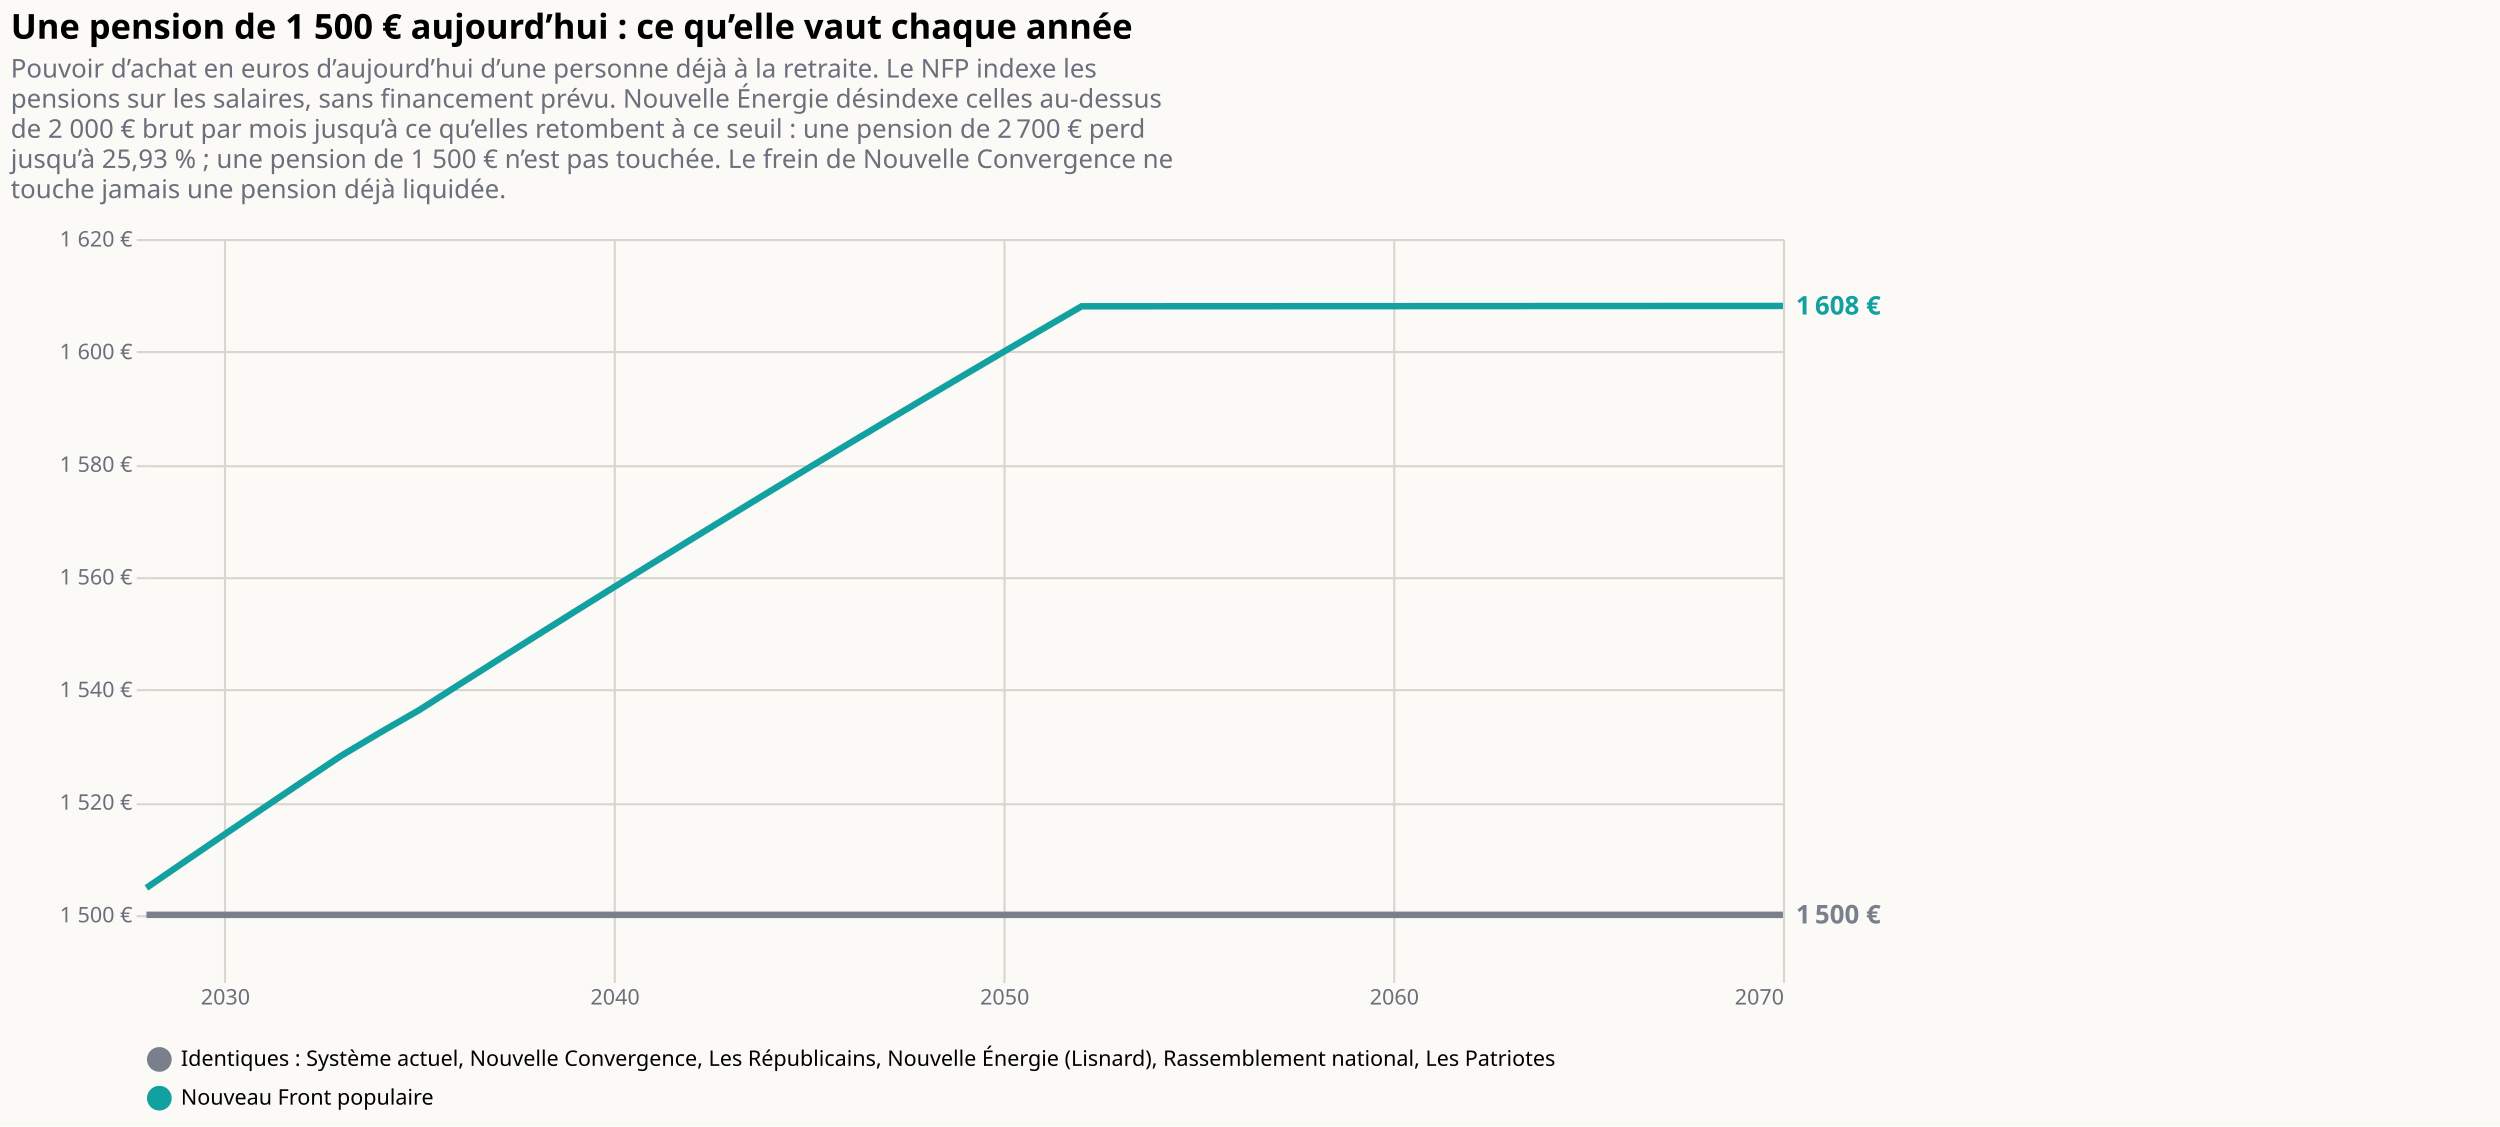
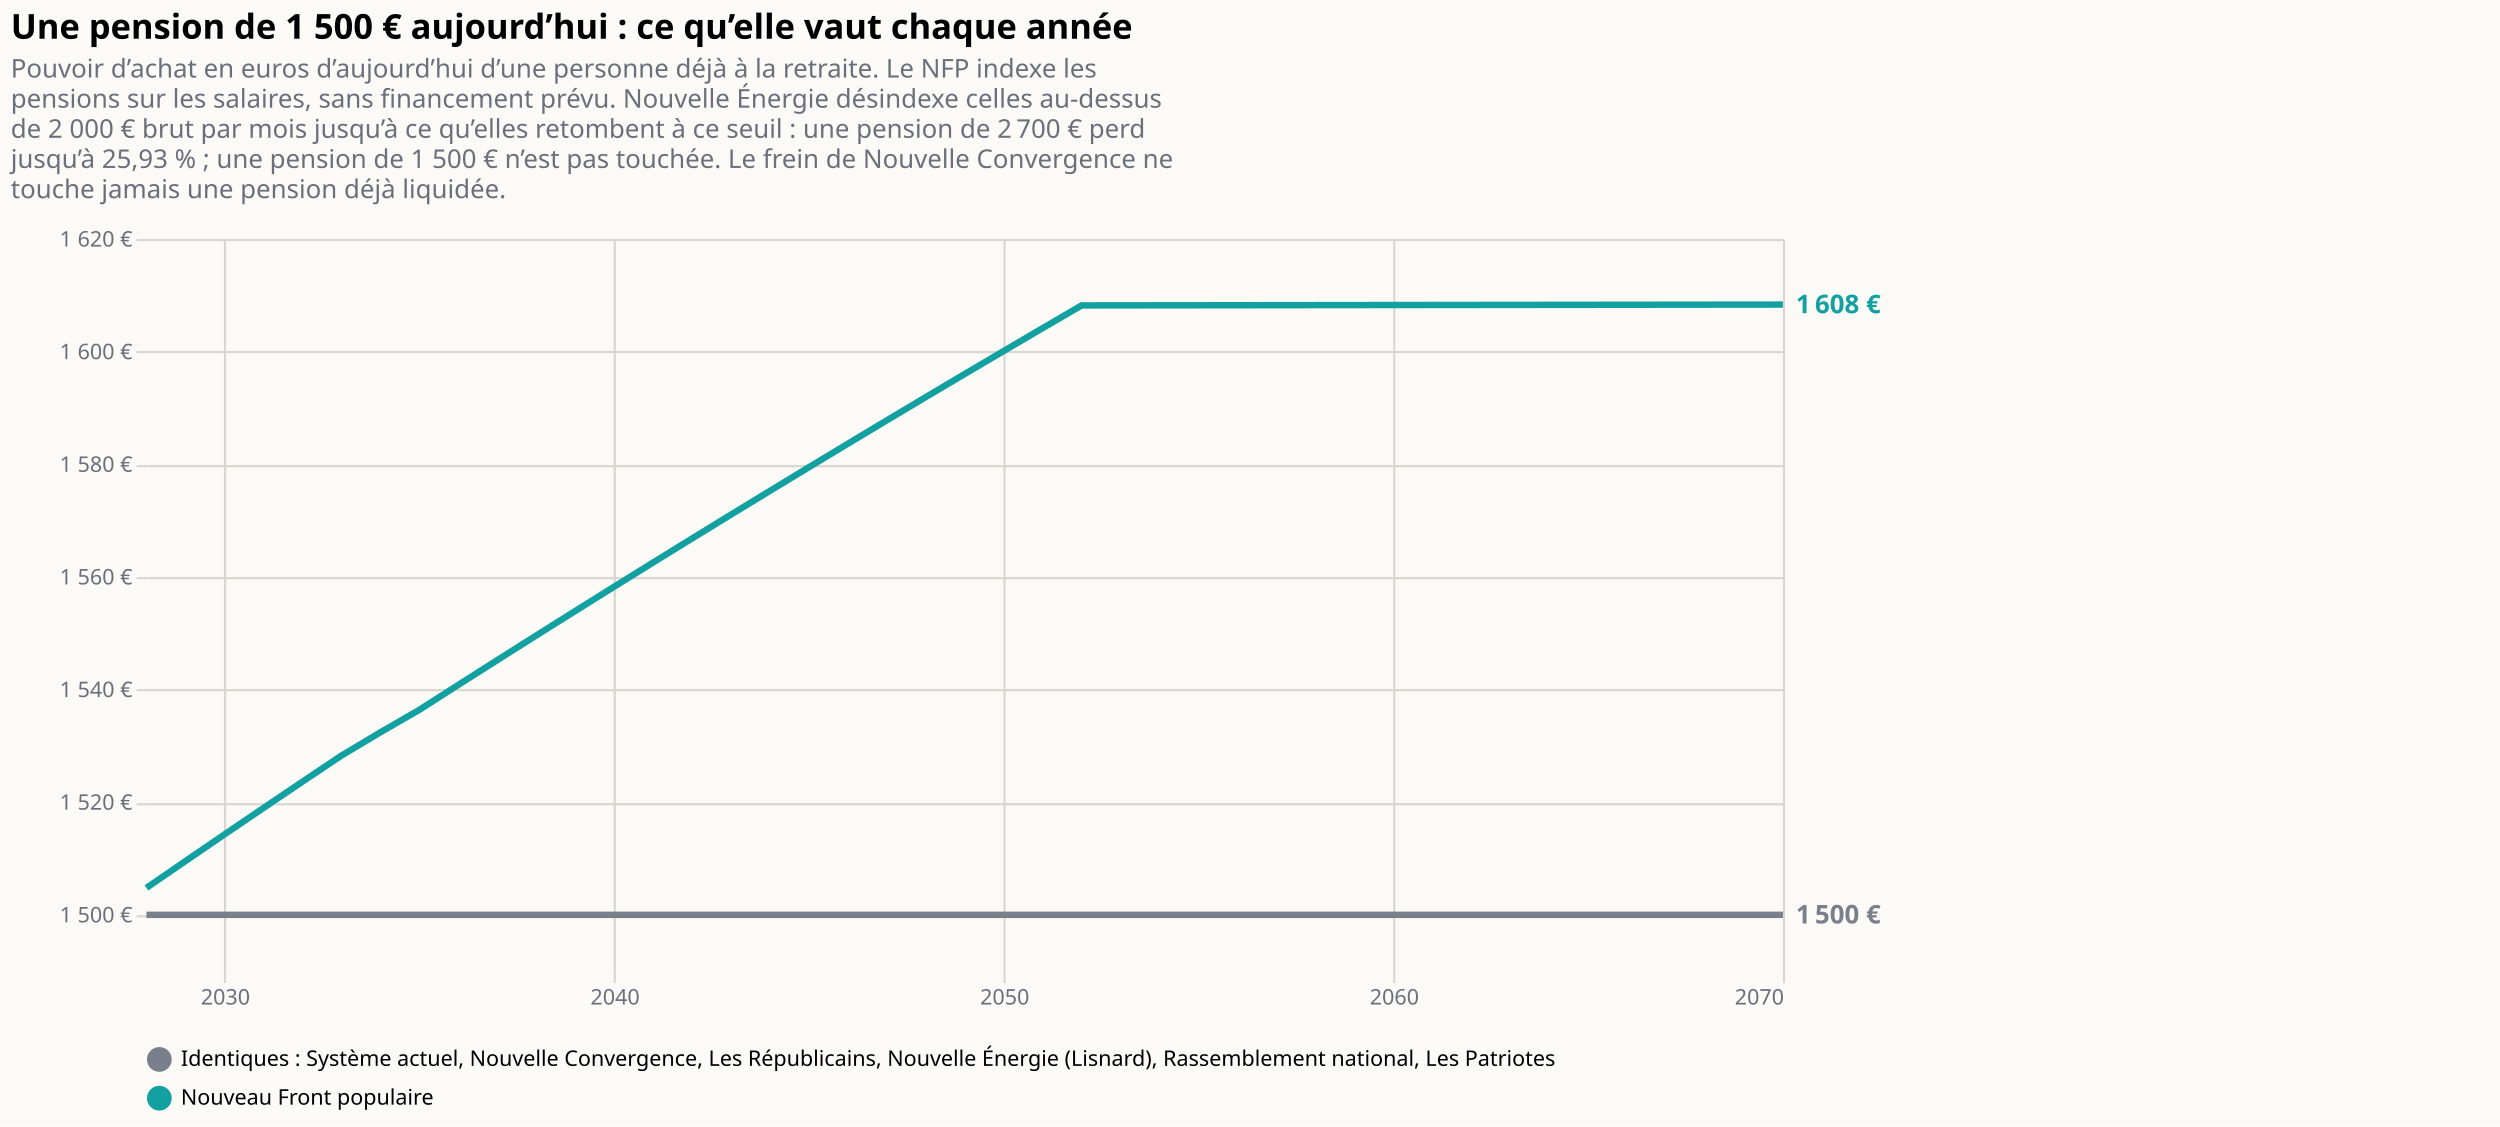
<svg xmlns="http://www.w3.org/2000/svg" version="1.1" class="marks" width="1161" height="523" viewBox="0 0 1161 523">
  <rect width="1161" height="523" fill="#fbfaf7" />
  <g fill="none" stroke-miterlimit="4" transform="translate(68,111)">
    <g class="mark-group role-frame root" role="graphics-object" aria-roledescription="group mark container">
      <g transform="translate(0,0)">
        <path class="background" aria-hidden="true" d="M0,0h760v340h-760Z" />
        <g>
          <g class="mark-group role-axis" aria-hidden="true">
            <g transform="translate(0.5,340.5)">
              <path class="background" aria-hidden="true" d="M0,0h0v0h0Z" pointer-events="none" />
              <g>
                <g class="mark-rule role-axis-grid" pointer-events="none">
                  <line transform="translate(36,-340)" x2="0" y2="340" stroke="#d9d6cf" stroke-width="1" opacity="1" />
                  <line transform="translate(217,-340)" x2="0" y2="340" stroke="#d9d6cf" stroke-width="1" opacity="1" />
                  <line transform="translate(398,-340)" x2="0" y2="340" stroke="#d9d6cf" stroke-width="1" opacity="1" />
                  <line transform="translate(579,-340)" x2="0" y2="340" stroke="#d9d6cf" stroke-width="1" opacity="1" />
                  <line transform="translate(760,-340)" x2="0" y2="340" stroke="#d9d6cf" stroke-width="1" opacity="1" />
                </g>
              </g>
              <path class="foreground" aria-hidden="true" d="" pointer-events="none" display="none" />
            </g>
          </g>
          <g class="mark-group role-axis" aria-hidden="true">
            <g transform="translate(0.5,0.5)">
              <path class="background" aria-hidden="true" d="M0,0h0v0h0Z" pointer-events="none" />
              <g>
                <g class="mark-rule role-axis-grid" pointer-events="none">
                  <line transform="translate(0,314)" x2="760" y2="0" stroke="#d9d6cf" stroke-width="1" opacity="1" />
                  <line transform="translate(0,262)" x2="760" y2="0" stroke="#d9d6cf" stroke-width="1" opacity="1" />
                  <line transform="translate(0,209)" x2="760" y2="0" stroke="#d9d6cf" stroke-width="1" opacity="1" />
                  <line transform="translate(0,157)" x2="760" y2="0" stroke="#d9d6cf" stroke-width="1" opacity="1" />
                  <line transform="translate(0,105)" x2="760" y2="0" stroke="#d9d6cf" stroke-width="1" opacity="1" />
                  <line transform="translate(0,52)" x2="760" y2="0" stroke="#d9d6cf" stroke-width="1" opacity="1" />
                  <line transform="translate(0,0)" x2="760" y2="0" stroke="#d9d6cf" stroke-width="1" opacity="1" />
                </g>
              </g>
              <path class="foreground" aria-hidden="true" d="" pointer-events="none" display="none" />
            </g>
          </g>
          <g class="mark-group role-axis" role="graphics-symbol" aria-roledescription="axis" aria-label="X-axis for a linear scale with values from 2028 to 2070">
            <g transform="translate(0.5,340.5)">
              <path class="background" aria-hidden="true" d="M0,0h0v0h0Z" pointer-events="none" />
              <g>
                <g class="mark-rule role-axis-tick" pointer-events="none">
                  <line transform="translate(36,0)" x2="0" y2="5" stroke="#d9d6cf" stroke-width="1" opacity="1" />
                  <line transform="translate(217,0)" x2="0" y2="5" stroke="#d9d6cf" stroke-width="1" opacity="1" />
                  <line transform="translate(398,0)" x2="0" y2="5" stroke="#d9d6cf" stroke-width="1" opacity="1" />
                  <line transform="translate(579,0)" x2="0" y2="5" stroke="#d9d6cf" stroke-width="1" opacity="1" />
                  <line transform="translate(760,0)" x2="0" y2="5" stroke="#d9d6cf" stroke-width="1" opacity="1" />
                </g>
                <g class="mark-text role-axis-label" pointer-events="none">
                  <text text-anchor="middle" transform="translate(36.19048,15)" font-family="system-ui, sans-serif" font-size="10px" fill="#6b6f7b" opacity="1">2030</text>
                  <text text-anchor="middle" transform="translate(217.1429,15)" font-family="system-ui, sans-serif" font-size="10px" fill="#6b6f7b" opacity="1">2040</text>
                  <text text-anchor="middle" transform="translate(398.0952,15)" font-family="system-ui, sans-serif" font-size="10px" fill="#6b6f7b" opacity="1">2050</text>
                  <text text-anchor="middle" transform="translate(579.0476,15)" font-family="system-ui, sans-serif" font-size="10px" fill="#6b6f7b" opacity="1">2060</text>
                  <text text-anchor="end" transform="translate(760,15)" font-family="system-ui, sans-serif" font-size="10px" fill="#6b6f7b" opacity="1">2070</text>
                </g>
              </g>
              <path class="foreground" aria-hidden="true" d="" pointer-events="none" display="none" />
            </g>
          </g>
          <g class="mark-group role-axis" role="graphics-symbol" aria-roledescription="axis" aria-label="Y-axis for a linear scale with values from 1,490 to 1,620">
            <g transform="translate(0.5,0.5)">
              <path class="background" aria-hidden="true" d="M0,0h0v0h0Z" pointer-events="none" />
              <g>
                <g class="mark-rule role-axis-tick" pointer-events="none">
                  <line transform="translate(0,314)" x2="-5" y2="0" stroke="#d9d6cf" stroke-width="1" opacity="1" />
                  <line transform="translate(0,262)" x2="-5" y2="0" stroke="#d9d6cf" stroke-width="1" opacity="1" />
                  <line transform="translate(0,209)" x2="-5" y2="0" stroke="#d9d6cf" stroke-width="1" opacity="1" />
                  <line transform="translate(0,157)" x2="-5" y2="0" stroke="#d9d6cf" stroke-width="1" opacity="1" />
                  <line transform="translate(0,105)" x2="-5" y2="0" stroke="#d9d6cf" stroke-width="1" opacity="1" />
                  <line transform="translate(0,52)" x2="-5" y2="0" stroke="#d9d6cf" stroke-width="1" opacity="1" />
                  <line transform="translate(0,0)" x2="-5" y2="0" stroke="#d9d6cf" stroke-width="1" opacity="1" />
                </g>
                <g class="mark-text role-axis-label" pointer-events="none">
                  <text text-anchor="end" transform="translate(-7,316.8462)" font-family="system-ui, sans-serif" font-size="10px" fill="#6b6f7b" opacity="1">1 500 €</text>
                  <text text-anchor="end" transform="translate(-7,264.5385)" font-family="system-ui, sans-serif" font-size="10px" fill="#6b6f7b" opacity="1">1 520 €</text>
                  <text text-anchor="end" transform="translate(-7,212.2308)" font-family="system-ui, sans-serif" font-size="10px" fill="#6b6f7b" opacity="1">1 540 €</text>
                  <text text-anchor="end" transform="translate(-7,159.9231)" font-family="system-ui, sans-serif" font-size="10px" fill="#6b6f7b" opacity="1">1 560 €</text>
                  <text text-anchor="end" transform="translate(-7,107.6154)" font-family="system-ui, sans-serif" font-size="10px" fill="#6b6f7b" opacity="1">1 580 €</text>
                  <text text-anchor="end" transform="translate(-7,55.30769)" font-family="system-ui, sans-serif" font-size="10px" fill="#6b6f7b" opacity="1">1 600 €</text>
                  <text text-anchor="end" transform="translate(-7,3)" font-family="system-ui, sans-serif" font-size="10px" fill="#6b6f7b" opacity="1">1 620 €</text>
                </g>
              </g>
              <path class="foreground" aria-hidden="true" d="" pointer-events="none" display="none" />
            </g>
          </g>
          <g class="mark-group role-scope layer_0_pathgroup" role="graphics-object" aria-roledescription="group mark container">
            <g transform="translate(0,0)">
              <path class="background" aria-hidden="true" d="M0,0h760v340h-760Z" />
              <g>
                <g class="mark-line role-mark layer_0_marks" role="graphics-object" aria-roledescription="line mark container">
                  <path aria-label="annee: 2028; valeur: 1500; programme: Identiques : Système actuel, Nouvelle Convergence, Les Républicains, Nouvelle Énergie (Lisnard), Rassemblement national, Les Patriotes" role="graphics-symbol" aria-roledescription="line mark" d="M0,313.846L18.095,313.846L36.19,313.846L54.286,313.846L72.381,313.846L90.476,313.846L108.571,313.846L126.667,313.846L144.762,313.846L162.857,313.846L180.952,313.846L199.048,313.846L217.143,313.846L235.238,313.846L253.333,313.846L271.429,313.846L289.524,313.846L307.619,313.846L325.714,313.846L343.81,313.846L361.905,313.846L380,313.846L398.095,313.846L416.19,313.846L434.286,313.846L452.381,313.846L470.476,313.846L488.571,313.846L506.667,313.846L524.762,313.846L542.857,313.846L560.952,313.846L579.048,313.846L597.143,313.846L615.238,313.846L633.333,313.846L651.429,313.846L669.524,313.846L687.619,313.846L705.714,313.846L723.81,313.846L741.905,313.846L760,313.846" stroke="#7a7f8c" stroke-width="3" />
                </g>
              </g>
              <path class="foreground" aria-hidden="true" d="" display="none" />
            </g>
            <g transform="translate(0,0)">
              <path class="background" aria-hidden="true" d="M0,0h760v340h-760Z" />
              <g>
                <g class="mark-line role-mark layer_0_marks" role="graphics-object" aria-roledescription="line mark container">
-                   <path aria-label="annee: 2028; valeur: 1504.784689; programme: Nouveau Front populaire" role="graphics-symbol" aria-roledescription="line mark" d="M0,301.332L18.095,288.898L36.19,276.543L54.286,264.265L72.381,252.065L90.476,239.942L108.571,229.158L126.667,218.754L144.762,207.196L162.857,195.707L180.952,184.289L199.048,172.94L217.143,161.66L235.238,150.439L253.333,139.285L271.429,128.196L289.524,117.172L307.619,106.214L325.714,95.319L343.81,84.487L361.905,73.719L380,63.013L398.095,52.369L416.19,41.779L434.286,31.249L452.381,31.239L470.476,31.229L488.571,31.22L506.667,31.21L524.762,31.2L542.857,31.19L560.952,31.18L579.048,31.171L597.143,31.161L615.238,31.151L633.333,31.142L651.429,31.132L669.524,31.122L687.619,31.113L705.714,31.103L723.81,31.094L741.905,31.084L760,31.075" stroke="#12a0a0" stroke-width="3" />
+                   <path aria-label="annee: 2028; valeur: 1504.784689; programme: Nouveau Front populaire" role="graphics-symbol" aria-roledescription="line mark" d="M0,301.332L18.095,288.898L36.19,276.543L54.286,264.265L72.381,252.065L90.476,239.942L108.571,229.126L126.667,218.68L144.762,207.106L162.857,195.602L180.952,184.167L199.048,172.8L217.143,161.5L235.238,150.268L253.333,139.102L271.429,128.002L289.524,116.967L307.619,105.997L325.714,95.075L343.81,84.216L361.905,73.418L380,62.681L398.095,52.006L416.19,41.39L434.286,30.834L452.381,30.812L470.476,30.789L488.571,30.767L506.667,30.745L524.762,30.724L542.857,30.702L560.952,30.68L579.048,30.659L597.143,30.638L615.238,30.616L633.333,30.595L651.429,30.574L669.524,30.554L687.619,30.533L705.714,30.512L723.81,30.492L741.905,30.471L760,30.451" stroke="#12a0a0" stroke-width="3" />
                </g>
              </g>
              <path class="foreground" aria-hidden="true" d="" display="none" />
            </g>
          </g>
          <g class="mark-text role-mark layer_1_marks" role="graphics-object" aria-roledescription="text mark container">
            <text aria-label="annee: 2070; valeur: 1500; programme: Identiques : Système actuel, Nouvelle Convergence, Les Républicains, Nouvelle Énergie (Lisnard), Rassemblement national, Les Patriotes; etiquette: 1 500 €" role="graphics-symbol" aria-roledescription="text mark" text-anchor="start" transform="translate(766,317.8462)" font-family="system-ui, sans-serif" font-size="12px" font-weight="bold" fill="#7a7f8c">1 500 €</text>
-             <text aria-label="annee: 2070; valeur: 1608.11850712; programme: Nouveau Front populaire; etiquette: 1 608 €" role="graphics-symbol" aria-roledescription="text mark" text-anchor="start" transform="translate(766,35.07467)" font-family="system-ui, sans-serif" font-size="12px" font-weight="bold" fill="#12a0a0">1 608 €</text>
+             <text aria-label="annee: 2070; valeur: 1608.35694051; programme: Nouveau Front populaire; etiquette: 1 608 €" role="graphics-symbol" aria-roledescription="text mark" text-anchor="start" transform="translate(766,34.45108)" font-family="system-ui, sans-serif" font-size="12px" font-weight="bold" fill="#12a0a0">1 608 €</text>
          </g>
          <g class="mark-group role-legend" role="graphics-symbol" aria-roledescription="legend" aria-label="Symbol legend for fill color and stroke color with 2 values: Identiques : Système actuel, Nouvelle Convergence, Les Républicains, Nouvelle Énergie (Lisnard), Rassemblement national, Les Patriotes, Nouveau Front populaire">
            <g transform="translate(0,375)">
              <path class="background" aria-hidden="true" d="M0,0h1088v32h-1088Z" pointer-events="none" />
              <g>
                <g class="mark-group role-legend-entry">
                  <g transform="translate(0,0)">
                    <path class="background" aria-hidden="true" d="M0,0h0v0h0Z" pointer-events="none" />
                    <g>
                      <g class="mark-group role-scope" role="graphics-object" aria-roledescription="group mark container">
                        <g transform="translate(0,0)">
                          <path class="background" aria-hidden="true" d="M0,0h1088v14h-1088Z" pointer-events="none" opacity="1" />
                          <g>
                            <g class="mark-symbol role-legend-symbol" pointer-events="none">
                              <path transform="translate(6,6)" d="M5,0A5,5,0,1,1,-5,0A5,5,0,1,1,5,0" fill="#7a7f8c" stroke="#7a7f8c" stroke-width="1.5" opacity="1" />
                            </g>
                            <g class="mark-text role-legend-label" pointer-events="none">
                              <text text-anchor="start" transform="translate(16,9)" font-family="system-ui, sans-serif" font-size="10px" fill="#000" opacity="1">Identiques : Système actuel, Nouvelle Convergence, Les Républicains, Nouvelle Énergie (Lisnard), Rassemblement national, Les Patriotes</text>
                            </g>
                          </g>
                          <path class="foreground" aria-hidden="true" d="" pointer-events="none" display="none" />
                        </g>
                        <g transform="translate(0,18)">
                          <path class="background" aria-hidden="true" d="M0,0h1088v14h-1088Z" pointer-events="none" opacity="1" />
                          <g>
                            <g class="mark-symbol role-legend-symbol" pointer-events="none">
                              <path transform="translate(6,6)" d="M5,0A5,5,0,1,1,-5,0A5,5,0,1,1,5,0" fill="#12a0a0" stroke="#12a0a0" stroke-width="1.5" opacity="1" />
                            </g>
                            <g class="mark-text role-legend-label" pointer-events="none">
                              <text text-anchor="start" transform="translate(16,9)" font-family="system-ui, sans-serif" font-size="10px" fill="#000" opacity="1">Nouveau Front populaire</text>
                            </g>
                          </g>
                          <path class="foreground" aria-hidden="true" d="" pointer-events="none" display="none" />
                        </g>
                      </g>
                    </g>
                    <path class="foreground" aria-hidden="true" d="" pointer-events="none" display="none" />
                  </g>
                </g>
              </g>
              <path class="foreground" aria-hidden="true" d="" pointer-events="none" display="none" />
            </g>
          </g>
          <g class="mark-group role-title">
            <g transform="translate(-63,-106)">
              <path class="background" aria-hidden="true" d="M0,0h0v0h0Z" pointer-events="none" />
              <g>
                <g class="mark-text role-title-text" role="graphics-symbol" aria-roledescription="title" aria-label="Title text 'Une pension de 1 500 € aujourd’hui : ce qu’elle vaut chaque année'" pointer-events="none">
                  <text text-anchor="start" transform="translate(0,13)" font-family="system-ui, sans-serif" font-size="16px" font-weight="bold" fill="#000" opacity="1">Une pension de 1 500 € aujourd’hui : ce qu’elle vaut chaque année</text>
                </g>
                <g class="mark-text role-title-subtitle" role="graphics-symbol" aria-roledescription="subtitle" aria-label="Subtitle text 'Pouvoir d’achat en euros d’aujourd’hui d’une personne déjà à la retraite. Le NFP indexe les pensions sur les salaires, sans financement prévu. Nouvelle Énergie désindexe celles au-dessus de 2 000 € brut par mois jusqu’à ce qu’elles retombent à ce seuil : une pension de 2 700 € perd jusqu’à 25,93 % ; une pension de 1 500 € n’est pas touchée. Le frein de Nouvelle Convergence ne touche jamais une pension déjà liquidée.'" pointer-events="none">
                  <text text-anchor="start" transform="translate(0,31)" font-family="system-ui, sans-serif" font-size="12px" fill="#6b6f7b" opacity="1">
                    <tspan>Pouvoir d’achat en euros d’aujourd’hui d’une personne déjà à la retraite. Le NFP indexe les</tspan>
                    <tspan x="0" dy="14">pensions sur les salaires, sans financement prévu. Nouvelle Énergie désindexe celles au-dessus</tspan>
                    <tspan x="0" dy="14">de 2 000 € brut par mois jusqu’à ce qu’elles retombent à ce seuil : une pension de 2 700 € perd</tspan>
                    <tspan x="0" dy="14">jusqu’à 25,93 % ; une pension de 1 500 € n’est pas touchée. Le frein de Nouvelle Convergence ne</tspan>
                    <tspan x="0" dy="14">touche jamais une pension déjà liquidée.</tspan>
                  </text>
                </g>
              </g>
              <path class="foreground" aria-hidden="true" d="" pointer-events="none" display="none" />
            </g>
          </g>
        </g>
        <path class="foreground" aria-hidden="true" d="" display="none" />
      </g>
    </g>
  </g>
</svg>
